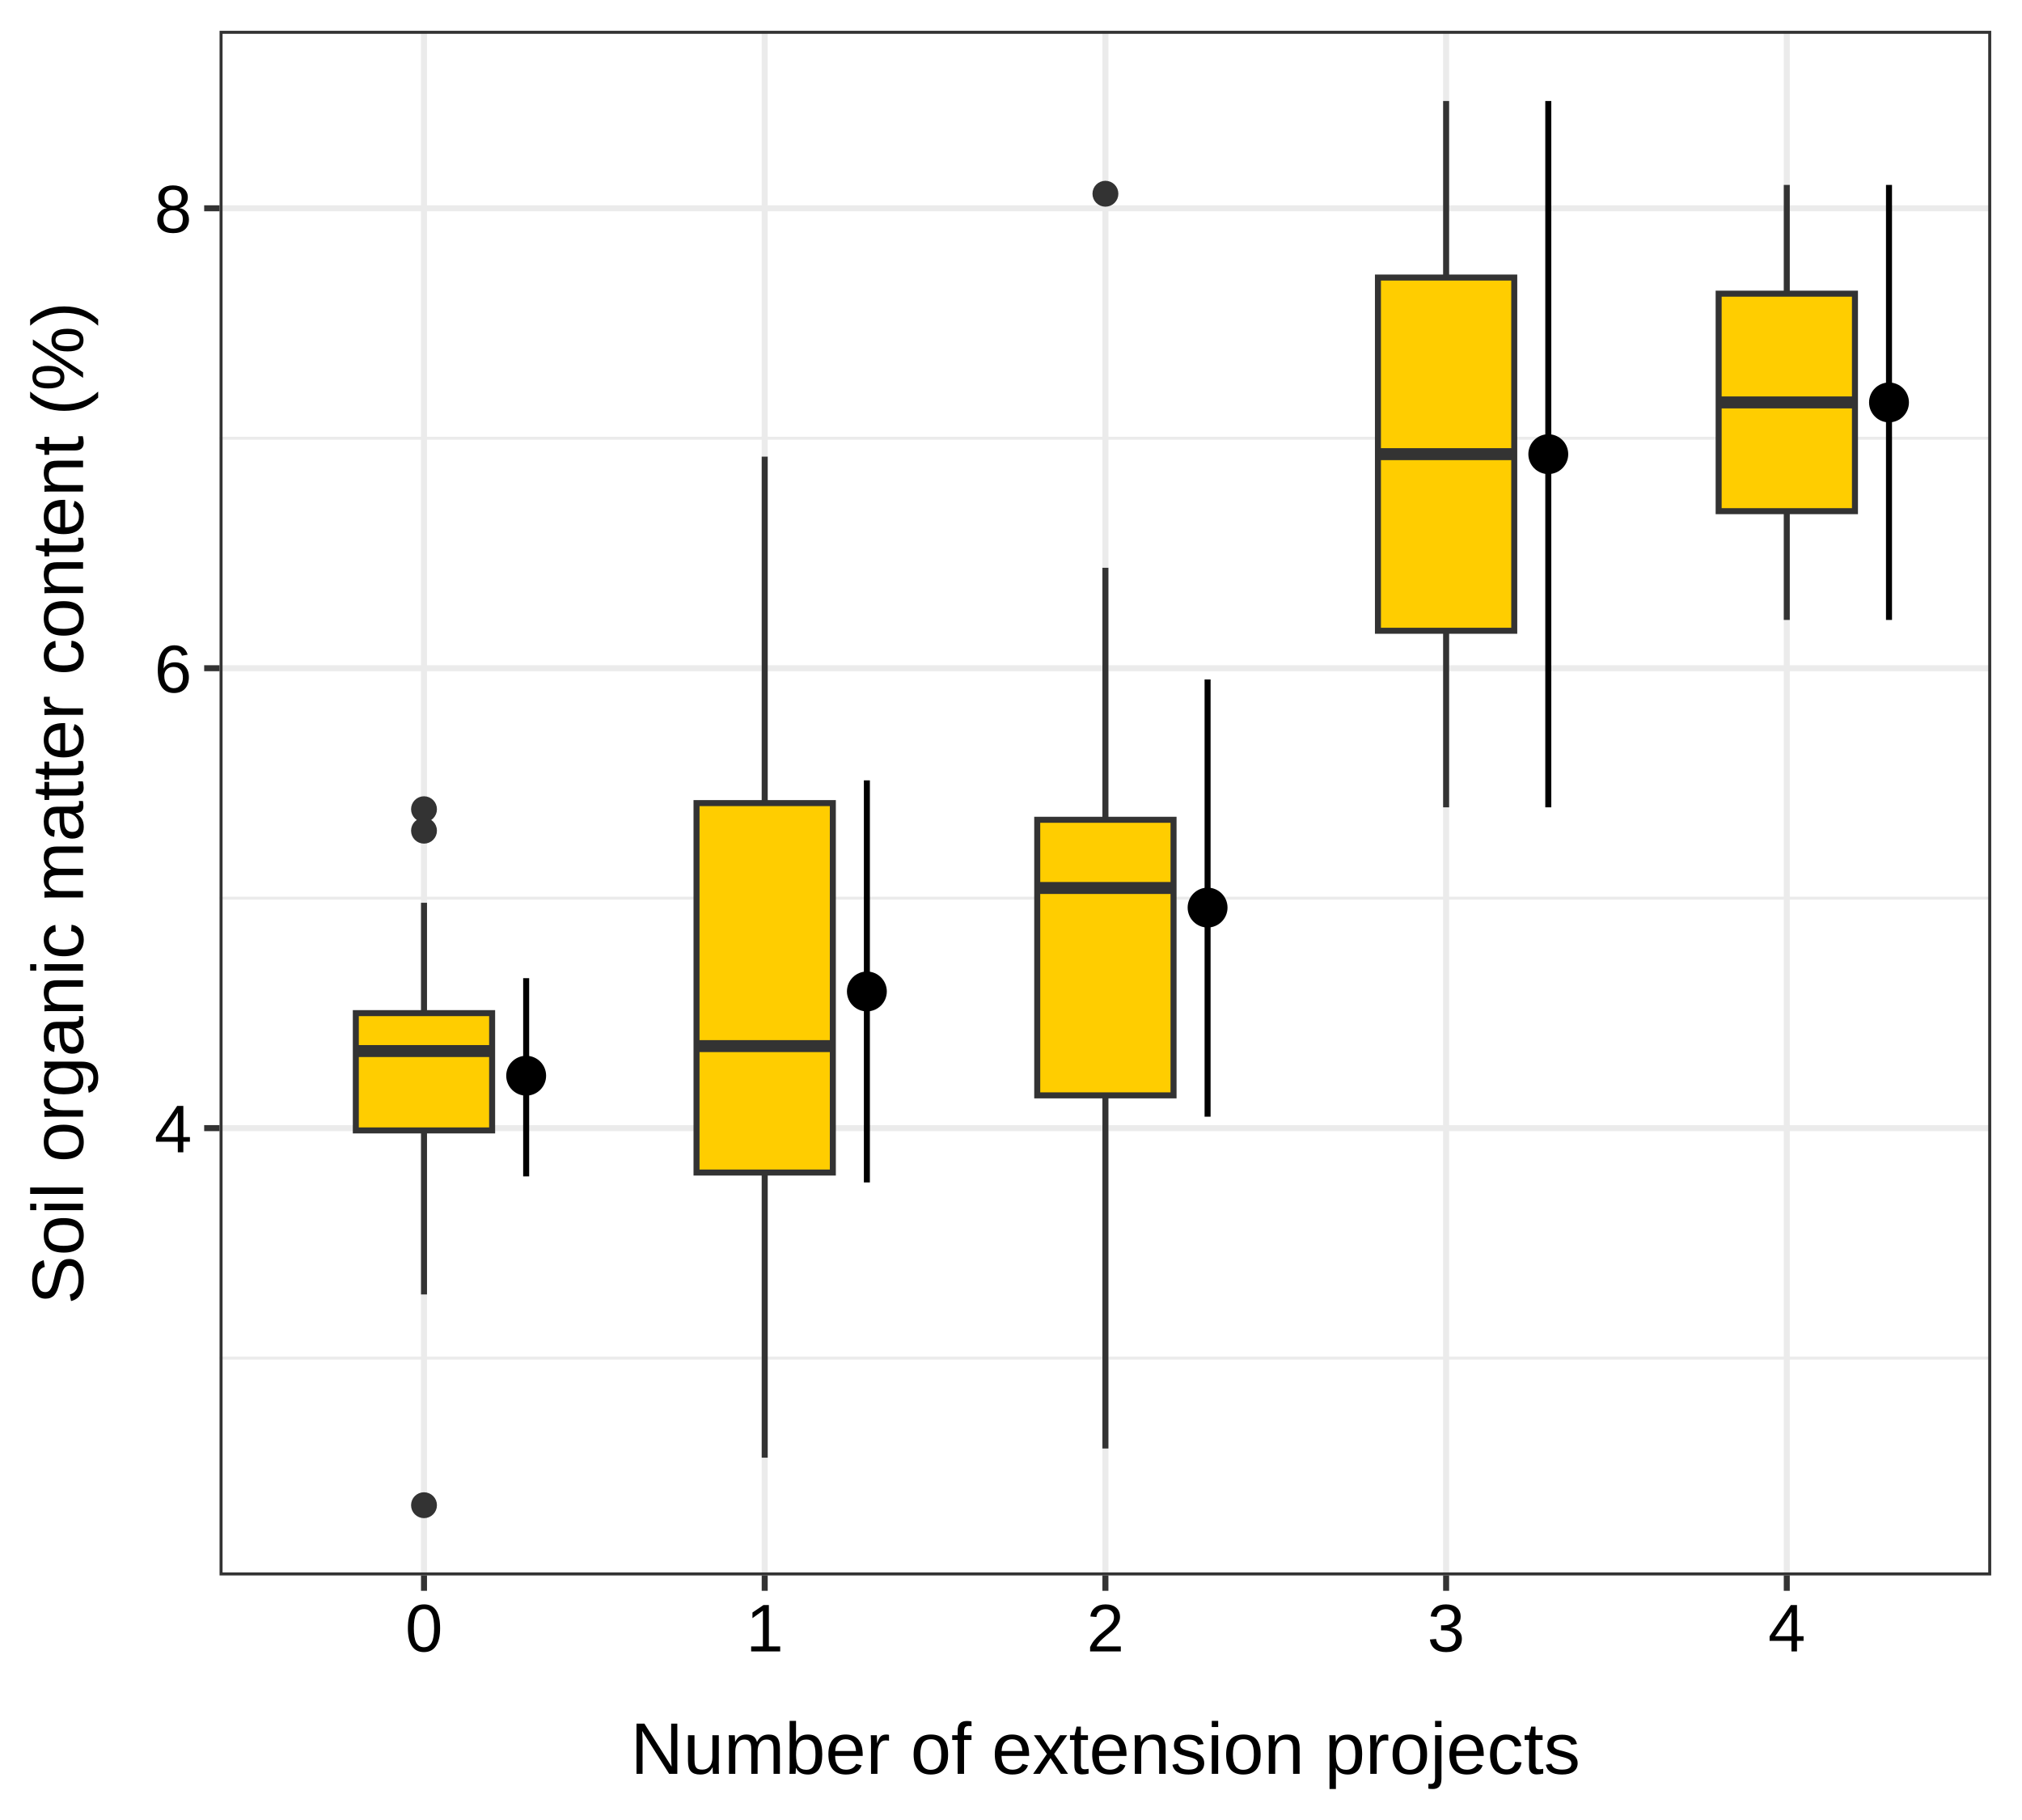
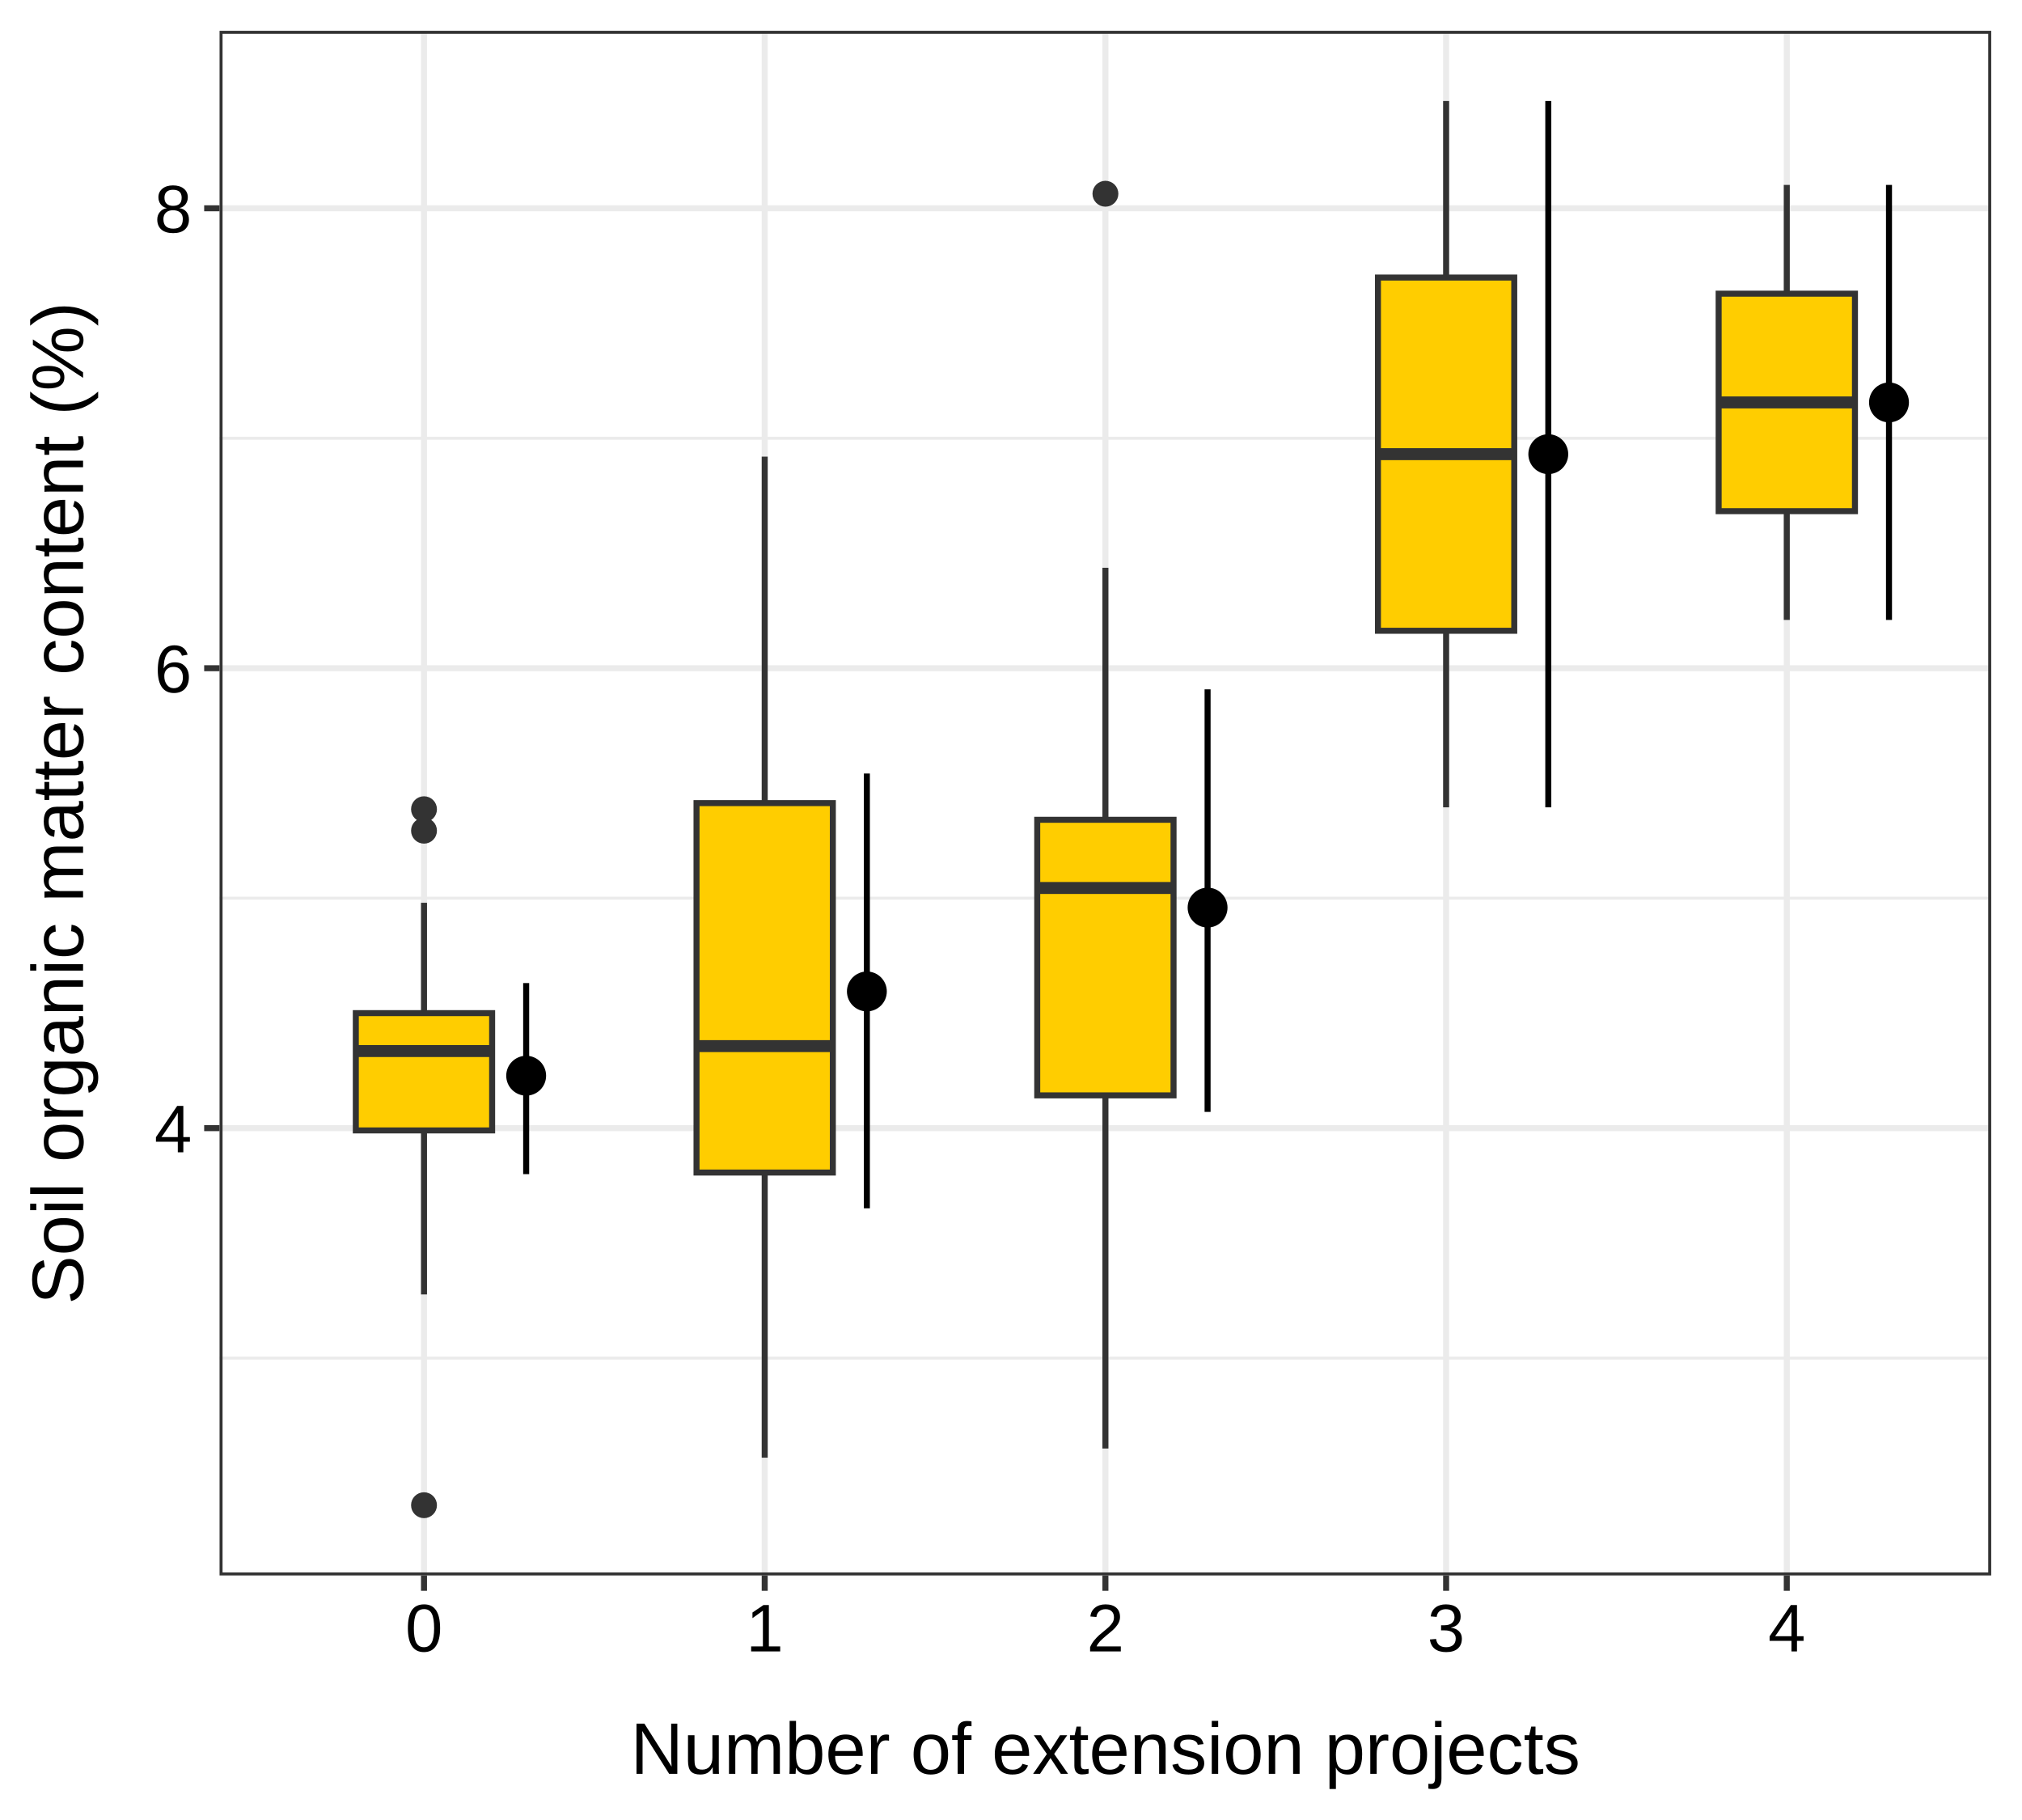
<svg xmlns="http://www.w3.org/2000/svg" width="360.00pt" height="324.00pt" viewBox="0 0 360.00 324.00">
  <g class="svglite">
    <defs>
      <style type="text/css">
    .svglite line, .svglite polyline, .svglite polygon, .svglite path, .svglite rect, .svglite circle {
      fill: none;
      stroke: #000000;
      stroke-linecap: round;
      stroke-linejoin: round;
      stroke-miterlimit: 10.00;
    }
    .svglite text {
      white-space: pre;
    }
    .svglite g.glyphgroup path {
      fill: inherit;
      stroke: none;
    }
  </style>
    </defs>
    <rect width="100%" height="100%" style="stroke: none; fill: #FFFFFF;" />
    <defs>
      <clipPath id="cpMC4wMHwzNjAuMDB8MC4wMHwzMjQuMDA=">
        <rect x="0.00" y="0.00" width="360.00" height="324.00" />
      </clipPath>
    </defs>
    <g clip-path="url(#cpMC4wMHwzNjAuMDB8MC4wMHwzMjQuMDA=)">
      <rect x="0.00" y="0.00" width="360.00" height="324.00" style="stroke-width: 1.07; stroke: #FFFFFF; fill: #FFFFFF;" />
    </g>
    <defs>
      <clipPath id="cpMzkuMDl8MzU0LjUyfDUuNDh8MjgwLjQ2">
        <rect x="39.09" y="5.48" width="315.43" height="274.98" />
      </clipPath>
    </defs>
    <g clip-path="url(#cpMzkuMDl8MzU0LjUyfDUuNDh8MjgwLjQ2)">
      <rect x="39.09" y="5.48" width="315.43" height="274.98" style="stroke-width: 1.07; stroke: none; fill: #FFFFFF;" />
      <polyline points="39.09,241.77 354.52,241.77 " style="stroke-width: 0.53; stroke: #EBEBEB; stroke-linecap: butt;" />
      <polyline points="39.09,159.89 354.52,159.89 " style="stroke-width: 0.53; stroke: #EBEBEB; stroke-linecap: butt;" />
      <polyline points="39.09,78.02 354.52,78.02 " style="stroke-width: 0.53; stroke: #EBEBEB; stroke-linecap: butt;" />
      <polyline points="39.09,200.83 354.52,200.83 " style="stroke-width: 1.07; stroke: #EBEBEB; stroke-linecap: butt;" />
      <polyline points="39.09,118.96 354.52,118.96 " style="stroke-width: 1.07; stroke: #EBEBEB; stroke-linecap: butt;" />
      <polyline points="39.09,37.08 354.52,37.08 " style="stroke-width: 1.07; stroke: #EBEBEB; stroke-linecap: butt;" />
      <polyline points="75.49,280.46 75.49,5.48 " style="stroke-width: 1.07; stroke: #EBEBEB; stroke-linecap: butt;" />
      <polyline points="136.15,280.46 136.15,5.48 " style="stroke-width: 1.07; stroke: #EBEBEB; stroke-linecap: butt;" />
      <polyline points="196.81,280.46 196.81,5.48 " style="stroke-width: 1.07; stroke: #EBEBEB; stroke-linecap: butt;" />
      <polyline points="257.47,280.46 257.47,5.48 " style="stroke-width: 1.07; stroke: #EBEBEB; stroke-linecap: butt;" />
      <polyline points="318.12,280.46 318.12,5.48 " style="stroke-width: 1.07; stroke: #EBEBEB; stroke-linecap: butt;" />
      <circle cx="75.49" cy="144.06" r="1.95" style="stroke-width: 0.71; stroke: #333333; fill: #333333;" />
      <circle cx="75.49" cy="147.88" r="1.95" style="stroke-width: 0.71; stroke: #333333; fill: #333333;" />
      <circle cx="75.49" cy="267.96" r="1.95" style="stroke-width: 0.71; stroke: #333333; fill: #333333;" />
      <line x1="75.49" y1="180.36" x2="75.49" y2="160.71" style="stroke-width: 1.07; stroke: #333333; stroke-linecap: butt;" />
      <line x1="75.49" y1="201.24" x2="75.49" y2="230.44" style="stroke-width: 1.07; stroke: #333333; stroke-linecap: butt;" />
      <polygon points="63.35,180.36 63.35,201.24 87.62,201.24 87.62,180.36 63.35,180.36 " style="stroke-width: 1.07; stroke: #333333; stroke-linecap: butt; stroke-linejoin: miter; fill: #FFCD00;" />
      <line x1="63.35" y1="187.11" x2="87.62" y2="187.11" style="stroke-width: 2.13; stroke: #333333; stroke-linecap: butt; stroke-linejoin: miter;" />
      <line x1="136.15" y1="142.97" x2="136.15" y2="81.29" style="stroke-width: 1.07; stroke: #333333; stroke-linecap: butt;" />
      <line x1="136.15" y1="208.74" x2="136.15" y2="259.50" style="stroke-width: 1.07; stroke: #333333; stroke-linecap: butt;" />
      <polygon points="124.01,142.97 124.01,208.74 148.28,208.74 148.28,142.97 124.01,142.97 " style="stroke-width: 1.07; stroke: #333333; stroke-linecap: butt; stroke-linejoin: miter; fill: #FFCD00;" />
      <line x1="124.01" y1="186.23" x2="148.28" y2="186.23" style="stroke-width: 2.13; stroke: #333333; stroke-linecap: butt; stroke-linejoin: miter;" />
      <circle cx="196.81" cy="34.49" r="1.95" style="stroke-width: 0.71; stroke: #333333; fill: #333333;" />
      <line x1="196.81" y1="145.94" x2="196.81" y2="101.08" style="stroke-width: 1.07; stroke: #333333; stroke-linecap: butt;" />
      <line x1="196.81" y1="195.00" x2="196.81" y2="257.87" style="stroke-width: 1.07; stroke: #333333; stroke-linecap: butt;" />
      <polygon points="184.67,145.94 184.67,195.00 208.94,195.00 208.94,145.94 184.67,145.94 " style="stroke-width: 1.07; stroke: #333333; stroke-linecap: butt; stroke-linejoin: miter; fill: #FFCD00;" />
      <line x1="184.67" y1="158.08" x2="208.94" y2="158.08" style="stroke-width: 2.13; stroke: #333333; stroke-linecap: butt; stroke-linejoin: miter;" />
      <line x1="257.47" y1="49.41" x2="257.47" y2="17.98" style="stroke-width: 1.07; stroke: #333333; stroke-linecap: butt;" />
      <line x1="257.47" y1="112.29" x2="257.47" y2="143.72" style="stroke-width: 1.07; stroke: #333333; stroke-linecap: butt;" />
      <polygon points="245.33,49.41 245.33,112.29 269.60,112.29 269.60,49.41 245.33,49.41 " style="stroke-width: 1.07; stroke: #333333; stroke-linecap: butt; stroke-linejoin: miter; fill: #FFCD00;" />
      <line x1="245.33" y1="80.85" x2="269.60" y2="80.85" style="stroke-width: 2.13; stroke: #333333; stroke-linecap: butt; stroke-linejoin: miter;" />
      <line x1="318.12" y1="52.28" x2="318.12" y2="32.92" style="stroke-width: 1.07; stroke: #333333; stroke-linecap: butt;" />
      <line x1="318.12" y1="91.00" x2="318.12" y2="110.36" style="stroke-width: 1.07; stroke: #333333; stroke-linecap: butt;" />
      <polygon points="305.99,52.28 305.99,91.00 330.26,91.00 330.26,52.28 305.99,52.28 " style="stroke-width: 1.07; stroke: #333333; stroke-linecap: butt; stroke-linejoin: miter; fill: #FFCD00;" />
      <line x1="305.99" y1="71.64" x2="330.26" y2="71.64" style="stroke-width: 2.13; stroke: #333333; stroke-linecap: butt; stroke-linejoin: miter;" />
-       <line x1="93.68" y1="209.42" x2="93.68" y2="174.13" style="stroke-width: 1.07; stroke-linecap: butt;" />
-       <line x1="154.34" y1="210.50" x2="154.34" y2="138.92" style="stroke-width: 1.07; stroke-linecap: butt;" />
-       <line x1="215.00" y1="198.80" x2="215.00" y2="120.96" style="stroke-width: 1.07; stroke-linecap: butt;" />
+       <line x1="93.68" y1="209.02" x2="93.68" y2="175.01" style="stroke-width: 1.07; stroke-linecap: butt;" />
+       <line x1="154.34" y1="215.11" x2="154.34" y2="137.70" style="stroke-width: 1.07; stroke-linecap: butt;" />
+       <line x1="215.00" y1="197.94" x2="215.00" y2="122.72" style="stroke-width: 1.07; stroke-linecap: butt;" />
      <line x1="275.66" y1="143.72" x2="275.66" y2="17.98" style="stroke-width: 1.07; stroke-linecap: butt;" />
      <line x1="336.32" y1="110.36" x2="336.32" y2="32.92" style="stroke-width: 1.07; stroke-linecap: butt;" />
      <circle cx="93.68" cy="191.50" r="2.84" style="stroke-width: 1.42; fill: #000000;" />
      <circle cx="154.34" cy="176.50" r="2.84" style="stroke-width: 1.42; fill: #000000;" />
      <circle cx="215.00" cy="161.57" r="2.84" style="stroke-width: 1.42; fill: #000000;" />
      <circle cx="275.66" cy="80.85" r="2.84" style="stroke-width: 1.42; fill: #000000;" />
      <circle cx="336.32" cy="71.64" r="2.84" style="stroke-width: 1.42; fill: #000000;" />
      <rect x="39.09" y="5.48" width="315.43" height="274.98" style="stroke-width: 1.07; stroke: #333333;" />
    </g>
    <g clip-path="url(#cpMC4wMHwzNjAuMDB8MC4wMHwzMjQuMDA=)">
      <text x="34.16" y="205.13" text-anchor="end" style="font-size: 12.00px; font-family: &quot;Arial&quot;;" textLength="6.67px" lengthAdjust="spacingAndGlyphs">4</text>
      <text x="34.16" y="123.25" text-anchor="end" style="font-size: 12.00px; font-family: &quot;Arial&quot;;" textLength="6.67px" lengthAdjust="spacingAndGlyphs">6</text>
      <text x="34.16" y="41.38" text-anchor="end" style="font-size: 12.00px; font-family: &quot;Arial&quot;;" textLength="6.67px" lengthAdjust="spacingAndGlyphs">8</text>
      <polyline points="36.35,200.83 39.09,200.83 " style="stroke-width: 1.07; stroke: #333333; stroke-linecap: butt;" />
      <polyline points="36.35,118.96 39.09,118.96 " style="stroke-width: 1.07; stroke: #333333; stroke-linecap: butt;" />
      <polyline points="36.35,37.08 39.09,37.08 " style="stroke-width: 1.07; stroke: #333333; stroke-linecap: butt;" />
      <polyline points="75.49,283.20 75.49,280.46 " style="stroke-width: 1.07; stroke: #333333; stroke-linecap: butt;" />
      <polyline points="136.15,283.20 136.15,280.46 " style="stroke-width: 1.07; stroke: #333333; stroke-linecap: butt;" />
      <polyline points="196.81,283.20 196.81,280.46 " style="stroke-width: 1.07; stroke: #333333; stroke-linecap: butt;" />
      <polyline points="257.47,283.20 257.47,280.46 " style="stroke-width: 1.07; stroke: #333333; stroke-linecap: butt;" />
      <polyline points="318.12,283.20 318.12,280.46 " style="stroke-width: 1.07; stroke: #333333; stroke-linecap: butt;" />
      <text x="75.49" y="293.99" text-anchor="middle" style="font-size: 12.00px; font-family: &quot;Arial&quot;;" textLength="6.67px" lengthAdjust="spacingAndGlyphs">0</text>
      <text x="136.15" y="293.99" text-anchor="middle" style="font-size: 12.00px; font-family: &quot;Arial&quot;;" textLength="6.67px" lengthAdjust="spacingAndGlyphs">1</text>
      <text x="196.81" y="293.99" text-anchor="middle" style="font-size: 12.00px; font-family: &quot;Arial&quot;;" textLength="6.67px" lengthAdjust="spacingAndGlyphs">2</text>
      <text x="257.47" y="293.99" text-anchor="middle" style="font-size: 12.00px; font-family: &quot;Arial&quot;;" textLength="6.67px" lengthAdjust="spacingAndGlyphs">3</text>
      <text x="318.12" y="293.99" text-anchor="middle" style="font-size: 12.00px; font-family: &quot;Arial&quot;;" textLength="6.67px" lengthAdjust="spacingAndGlyphs">4</text>
      <text x="196.81" y="315.78" text-anchor="middle" style="font-size: 13.00px; font-family: &quot;Arial&quot;;" textLength="169.12px" lengthAdjust="spacingAndGlyphs">Number of extension projects</text>
      <text transform="translate(14.79,142.97) rotate(-90)" text-anchor="middle" style="font-size: 13.00px; font-family: &quot;Arial&quot;;" textLength="178.50px" lengthAdjust="spacingAndGlyphs">Soil organic matter content (%)</text>
    </g>
  </g>
</svg>
